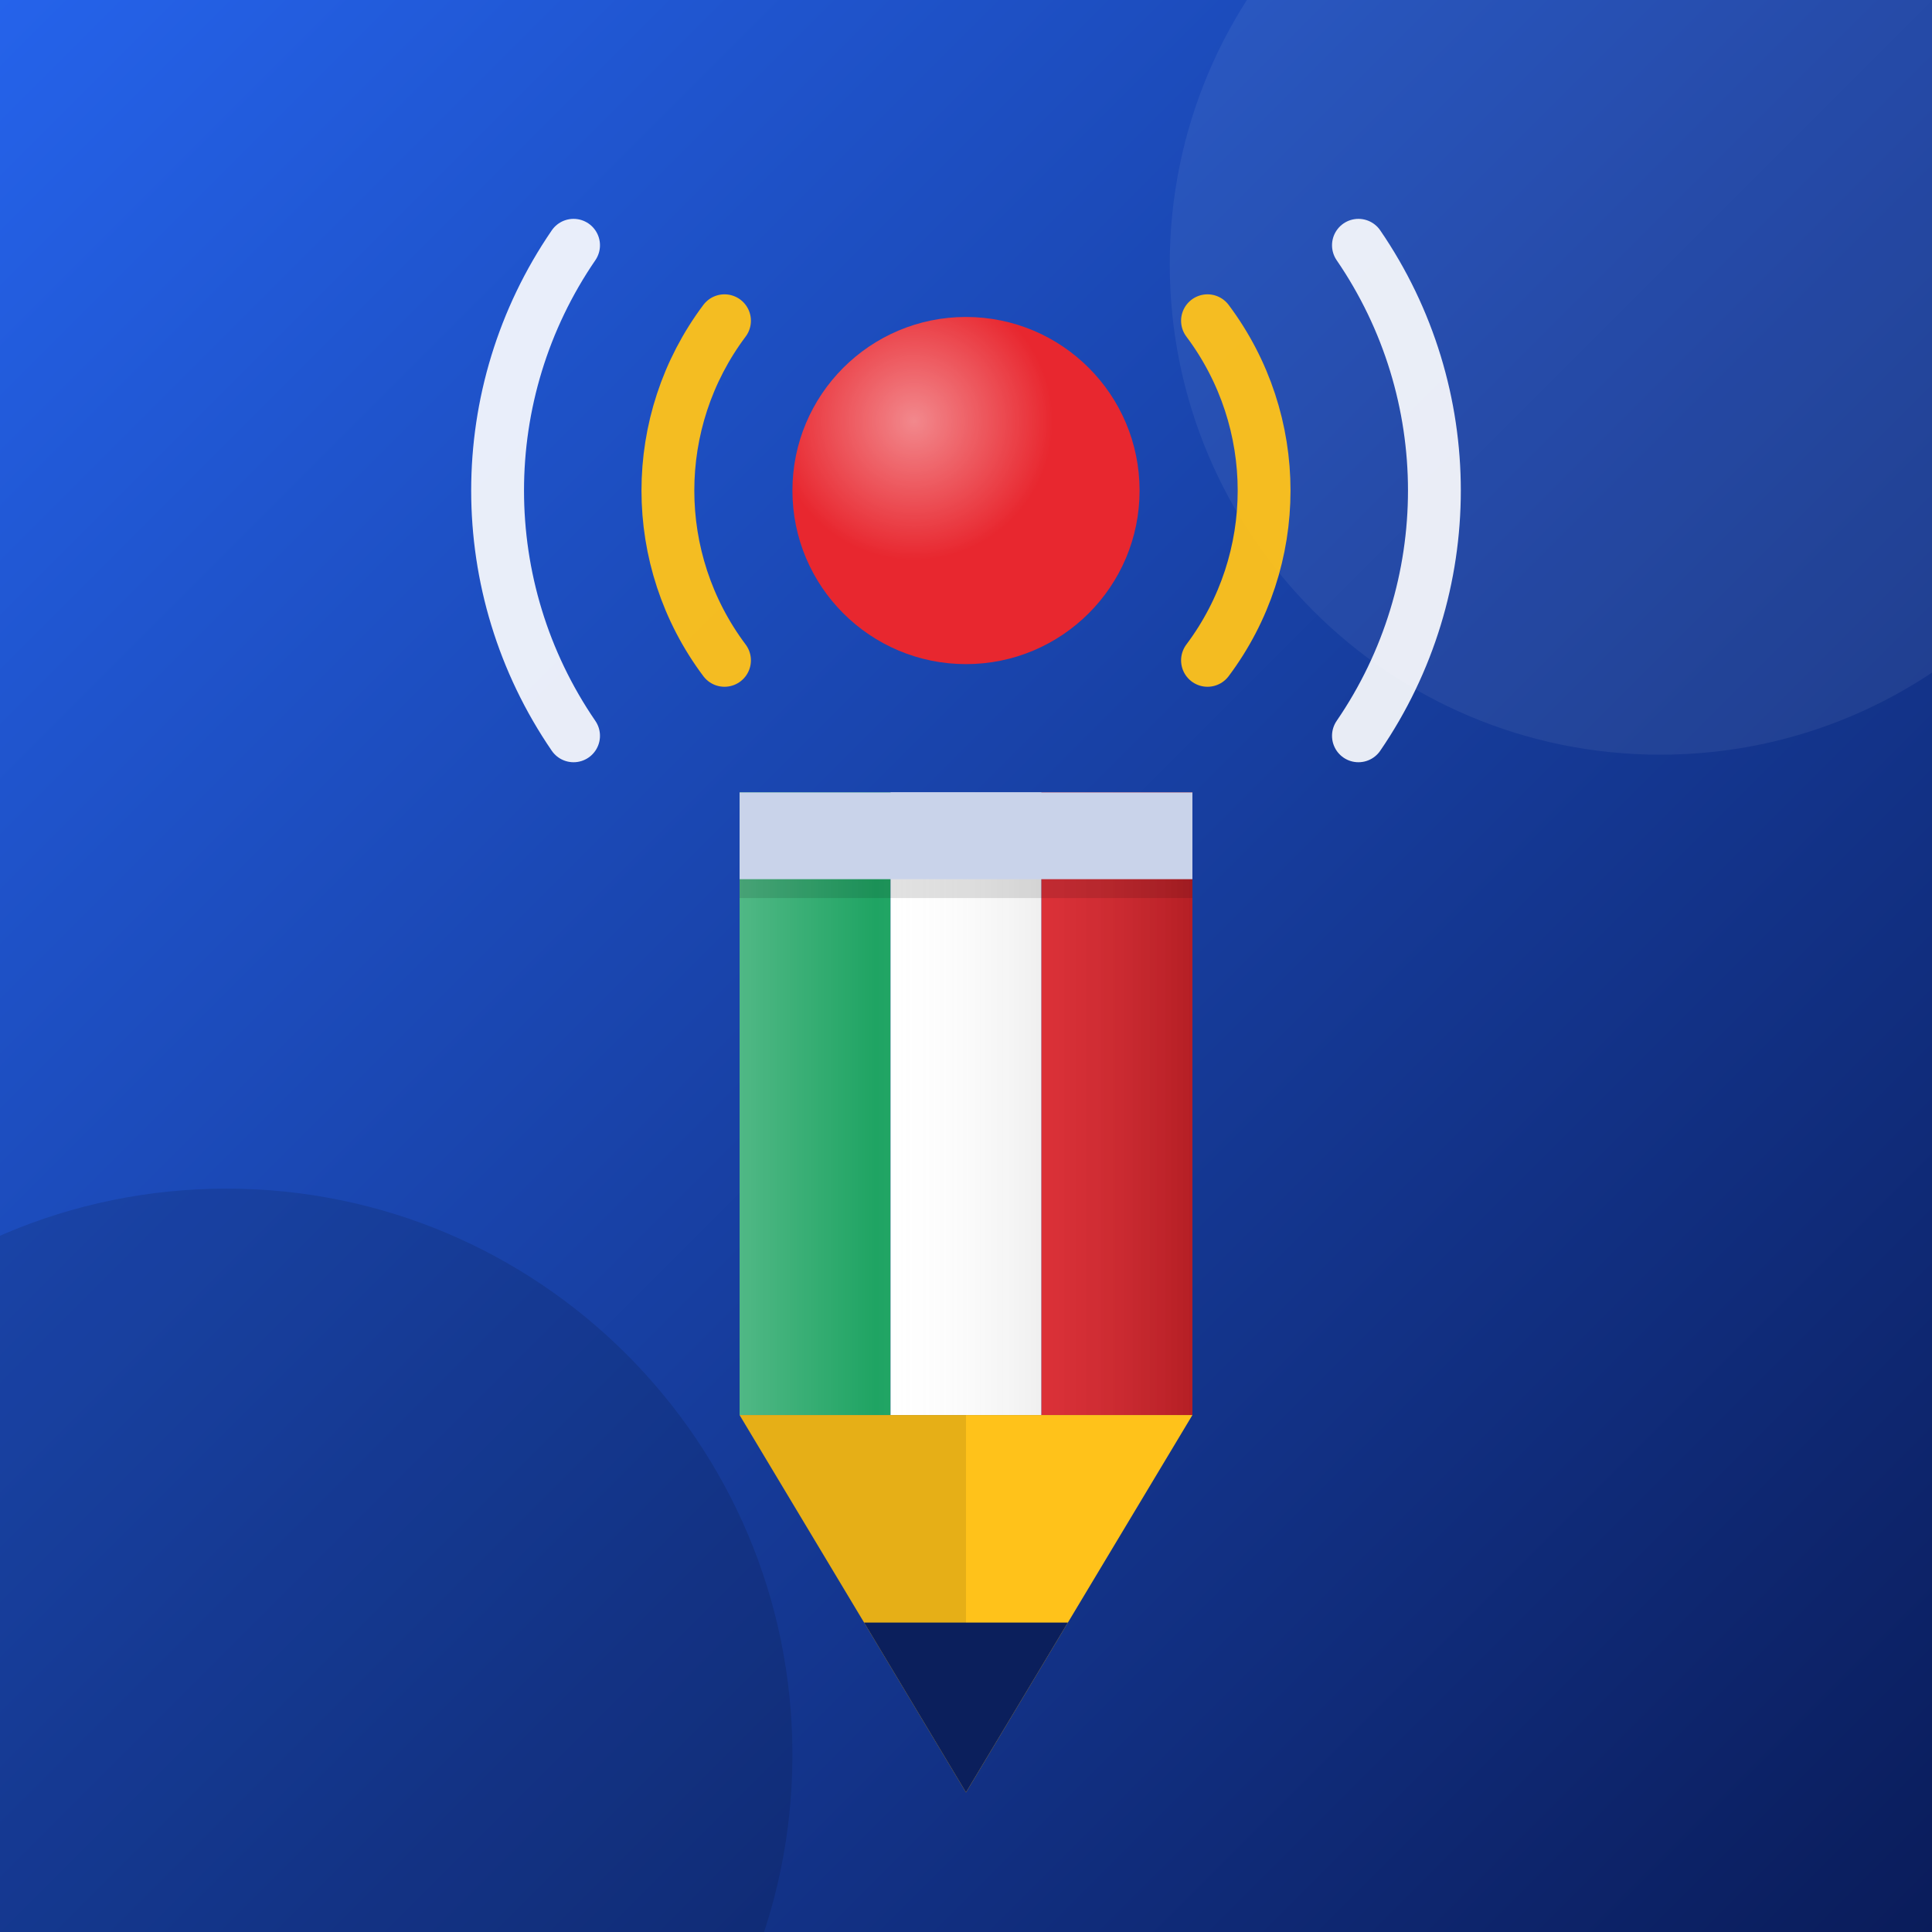
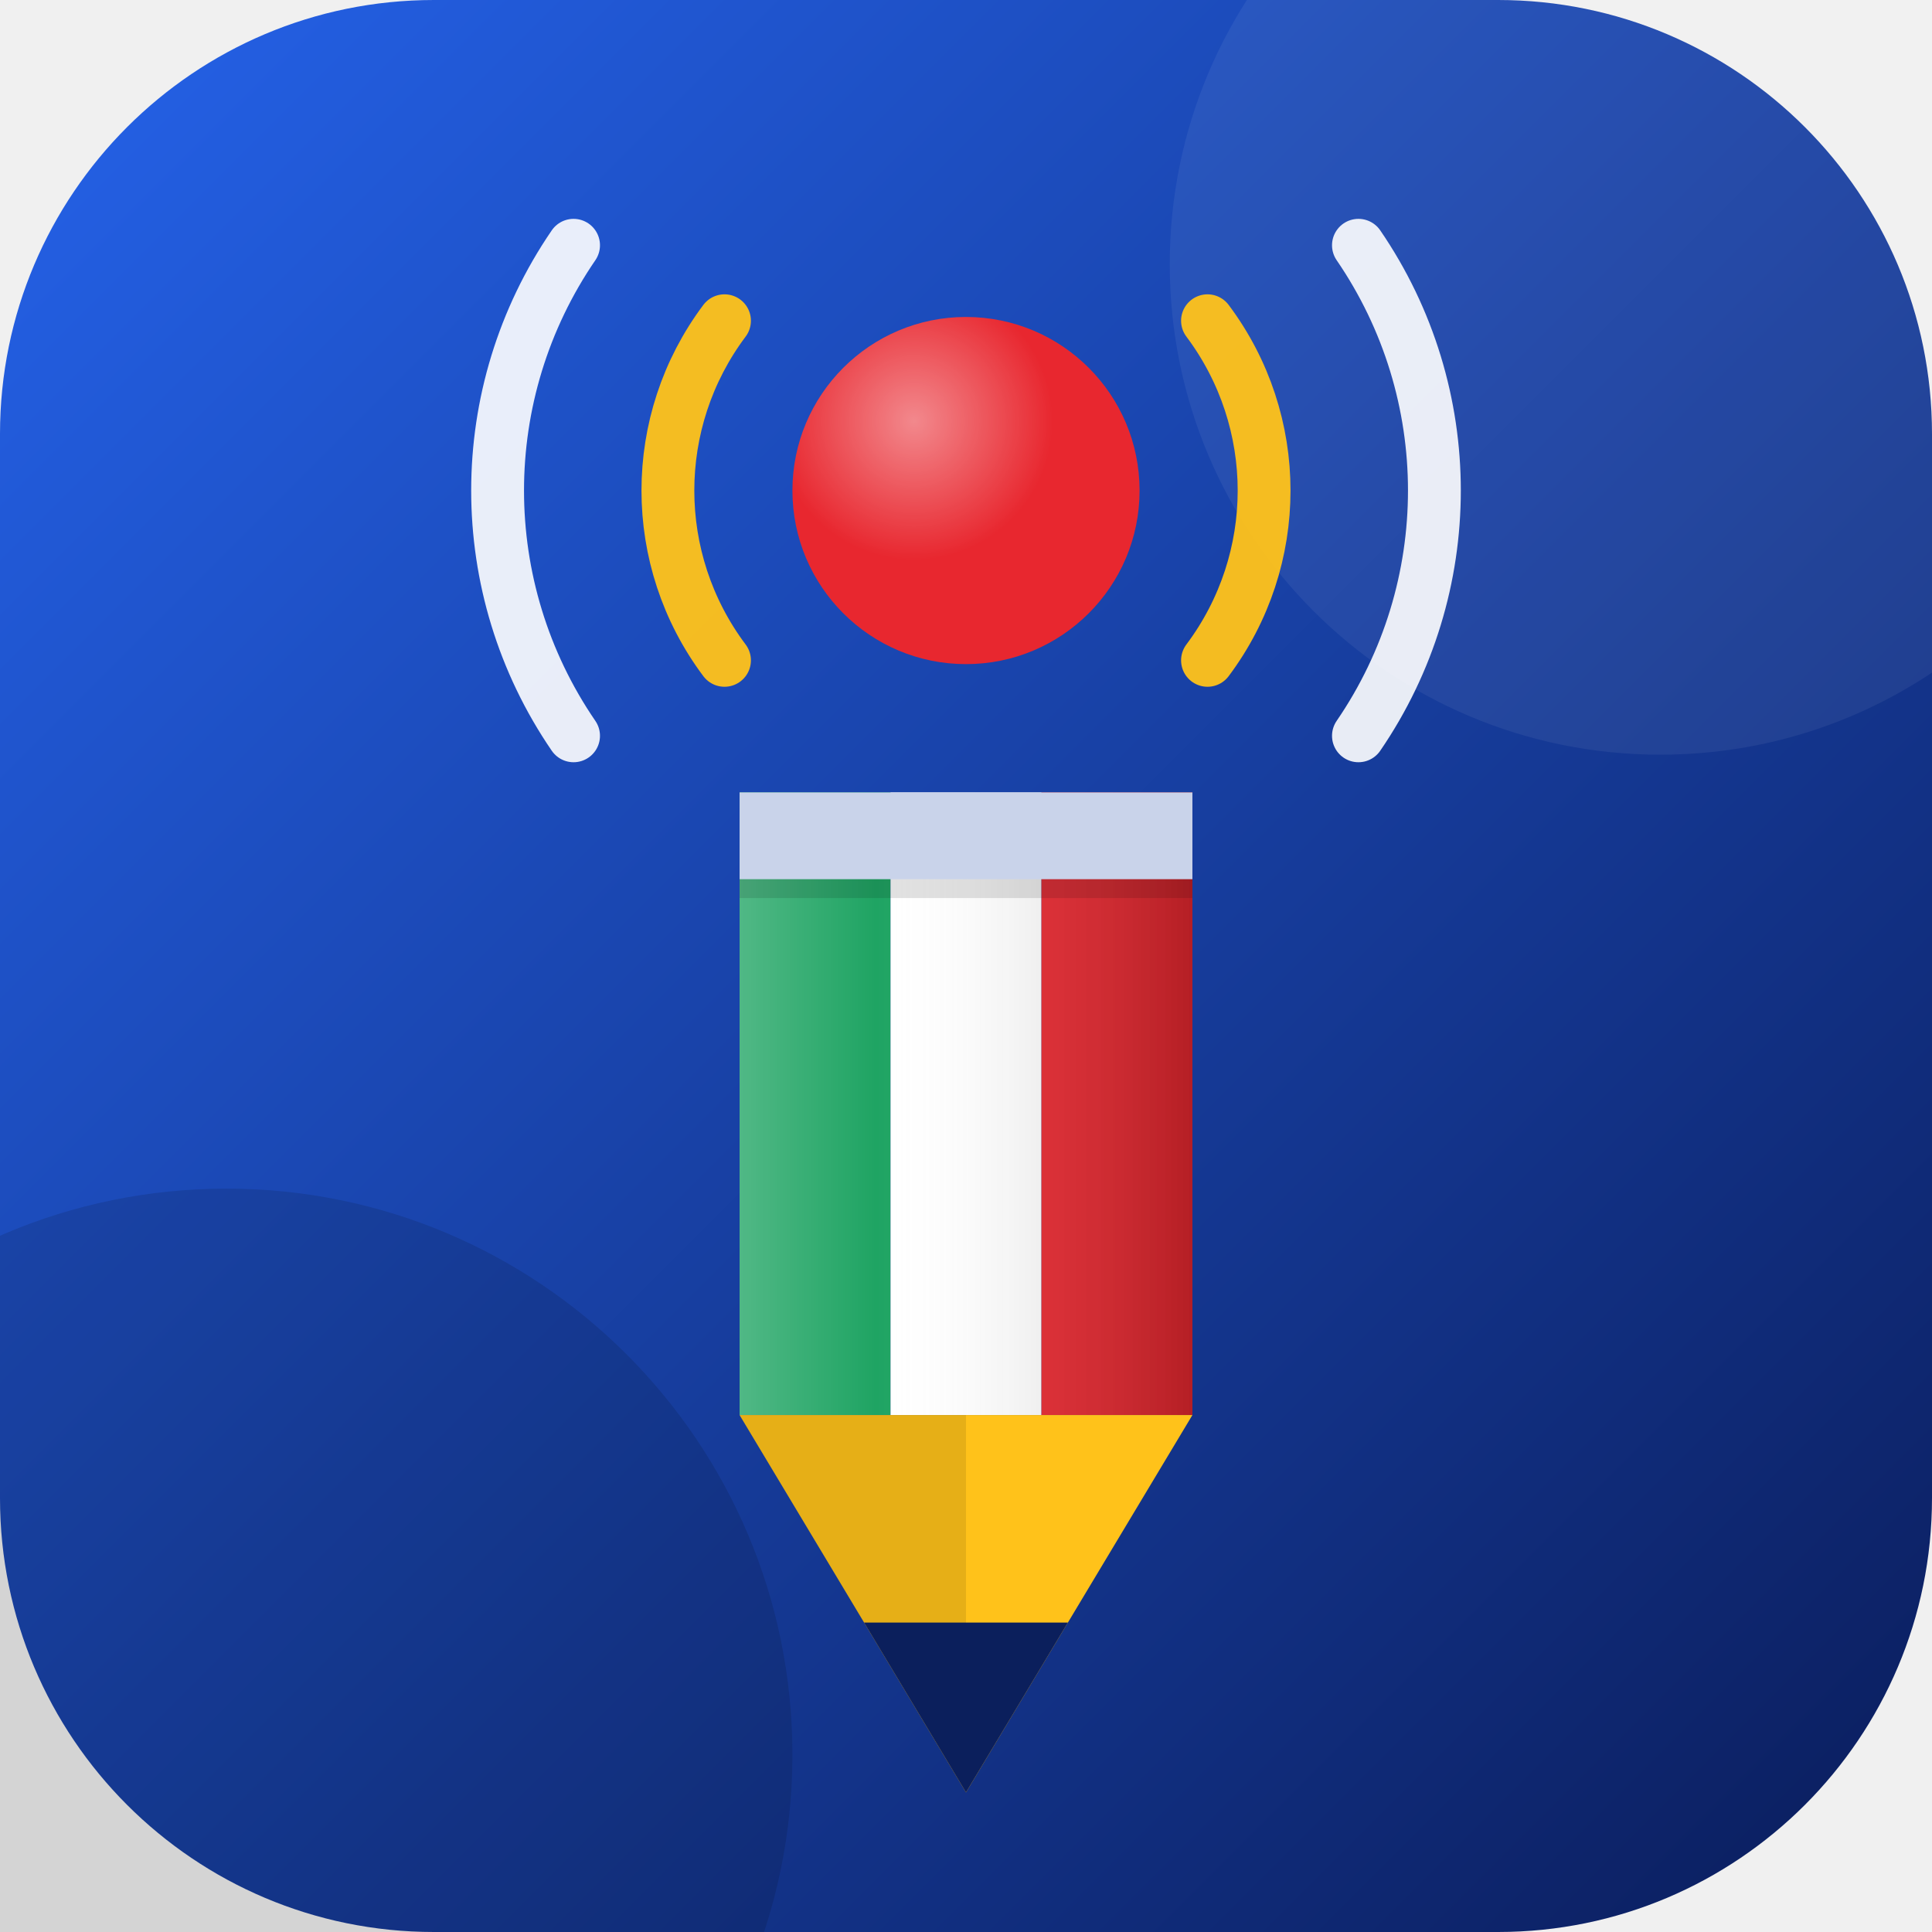
<svg xmlns="http://www.w3.org/2000/svg" viewBox="0 0 1024 1024" width="1024" height="1024">
  <defs>
    <linearGradient id="bg" x1="0" y1="0" x2="1" y2="1">
      <stop offset="0" stop-color="#2563EB" />
      <stop offset="1" stop-color="#0A1C5A" />
    </linearGradient>
    <linearGradient id="gl" x1="0" y1="0" x2="1" y2="0">
      <stop offset="0" stop-color="#fff" stop-opacity=".22" />
      <stop offset=".3" stop-color="#fff" stop-opacity="0" />
      <stop offset="1" stop-color="#000" stop-opacity=".22" />
    </linearGradient>
    <radialGradient id="rg" cx=".35" cy=".3" r=".8">
      <stop offset="0" stop-color="#fff" stop-opacity=".45" />
      <stop offset=".5" stop-color="#fff" stop-opacity="0" />
    </radialGradient>
    <clipPath id="pb">
      <rect x="392" y="400" width="240" height="330" />
    </clipPath>
  </defs>
-   <rect width="1024" height="1024" rx="{230 if rounded else 0}" fill="url(#bg)" />
+   <rect width="1024" height="1024" rx="230" fill="url(#bg)" />
  <circle cx="880" cy="140" r="260" fill="#ffffff" opacity=".06" />
  <circle cx="120" cy="930" r="300" fill="#000" opacity=".12" />
  <g transform="translate(0.0,20.0) scale(1.0)">
    <g fill="none" stroke="#FFC21A" stroke-width="28" stroke-linecap="round">
      <path d="M 640 150 A 150 150 0 0 1 640 330" opacity=".95" />
      <path d="M 384 150 A 150 150 0 0 0 384 330" opacity=".95" />
      <path d="M 720 110 A 230 230 0 0 1 720 370" opacity=".9" stroke="#fff" />
      <path d="M 304 110 A 230 230 0 0 0 304 370" opacity=".9" stroke="#fff" />
    </g>
    <circle cx="512" cy="240" r="92" fill="#E8272F" />
    <circle cx="512" cy="240" r="92" fill="url(#rg)" />
    <g clip-path="url(#pb)">
      <rect x="392" y="400" width="80" height="330" fill="#1FA463" />
      <rect x="472" y="400" width="80" height="330" fill="#FFFFFF" />
      <rect x="552" y="400" width="80" height="330" fill="#E8272F" />
      <rect x="392" y="400" width="240" height="330" fill="url(#gl)" />
    </g>
    <rect x="392" y="400" width="240" height="46" fill="#C9D3EA" />
    <rect x="392" y="446" width="240" height="10" fill="#000" opacity=".12" />
    <path d="M 392 730 L 632 730 L 512 930 Z" fill="#FFC21A" />
    <path d="M 392 730 L 512 930 L 512 730 Z" fill="#000" opacity=".1" />
    <path d="M 458 840 L 566 840 L 512 930 Z" fill="#0B1F5C" opacity="1" />
  </g>
</svg>
